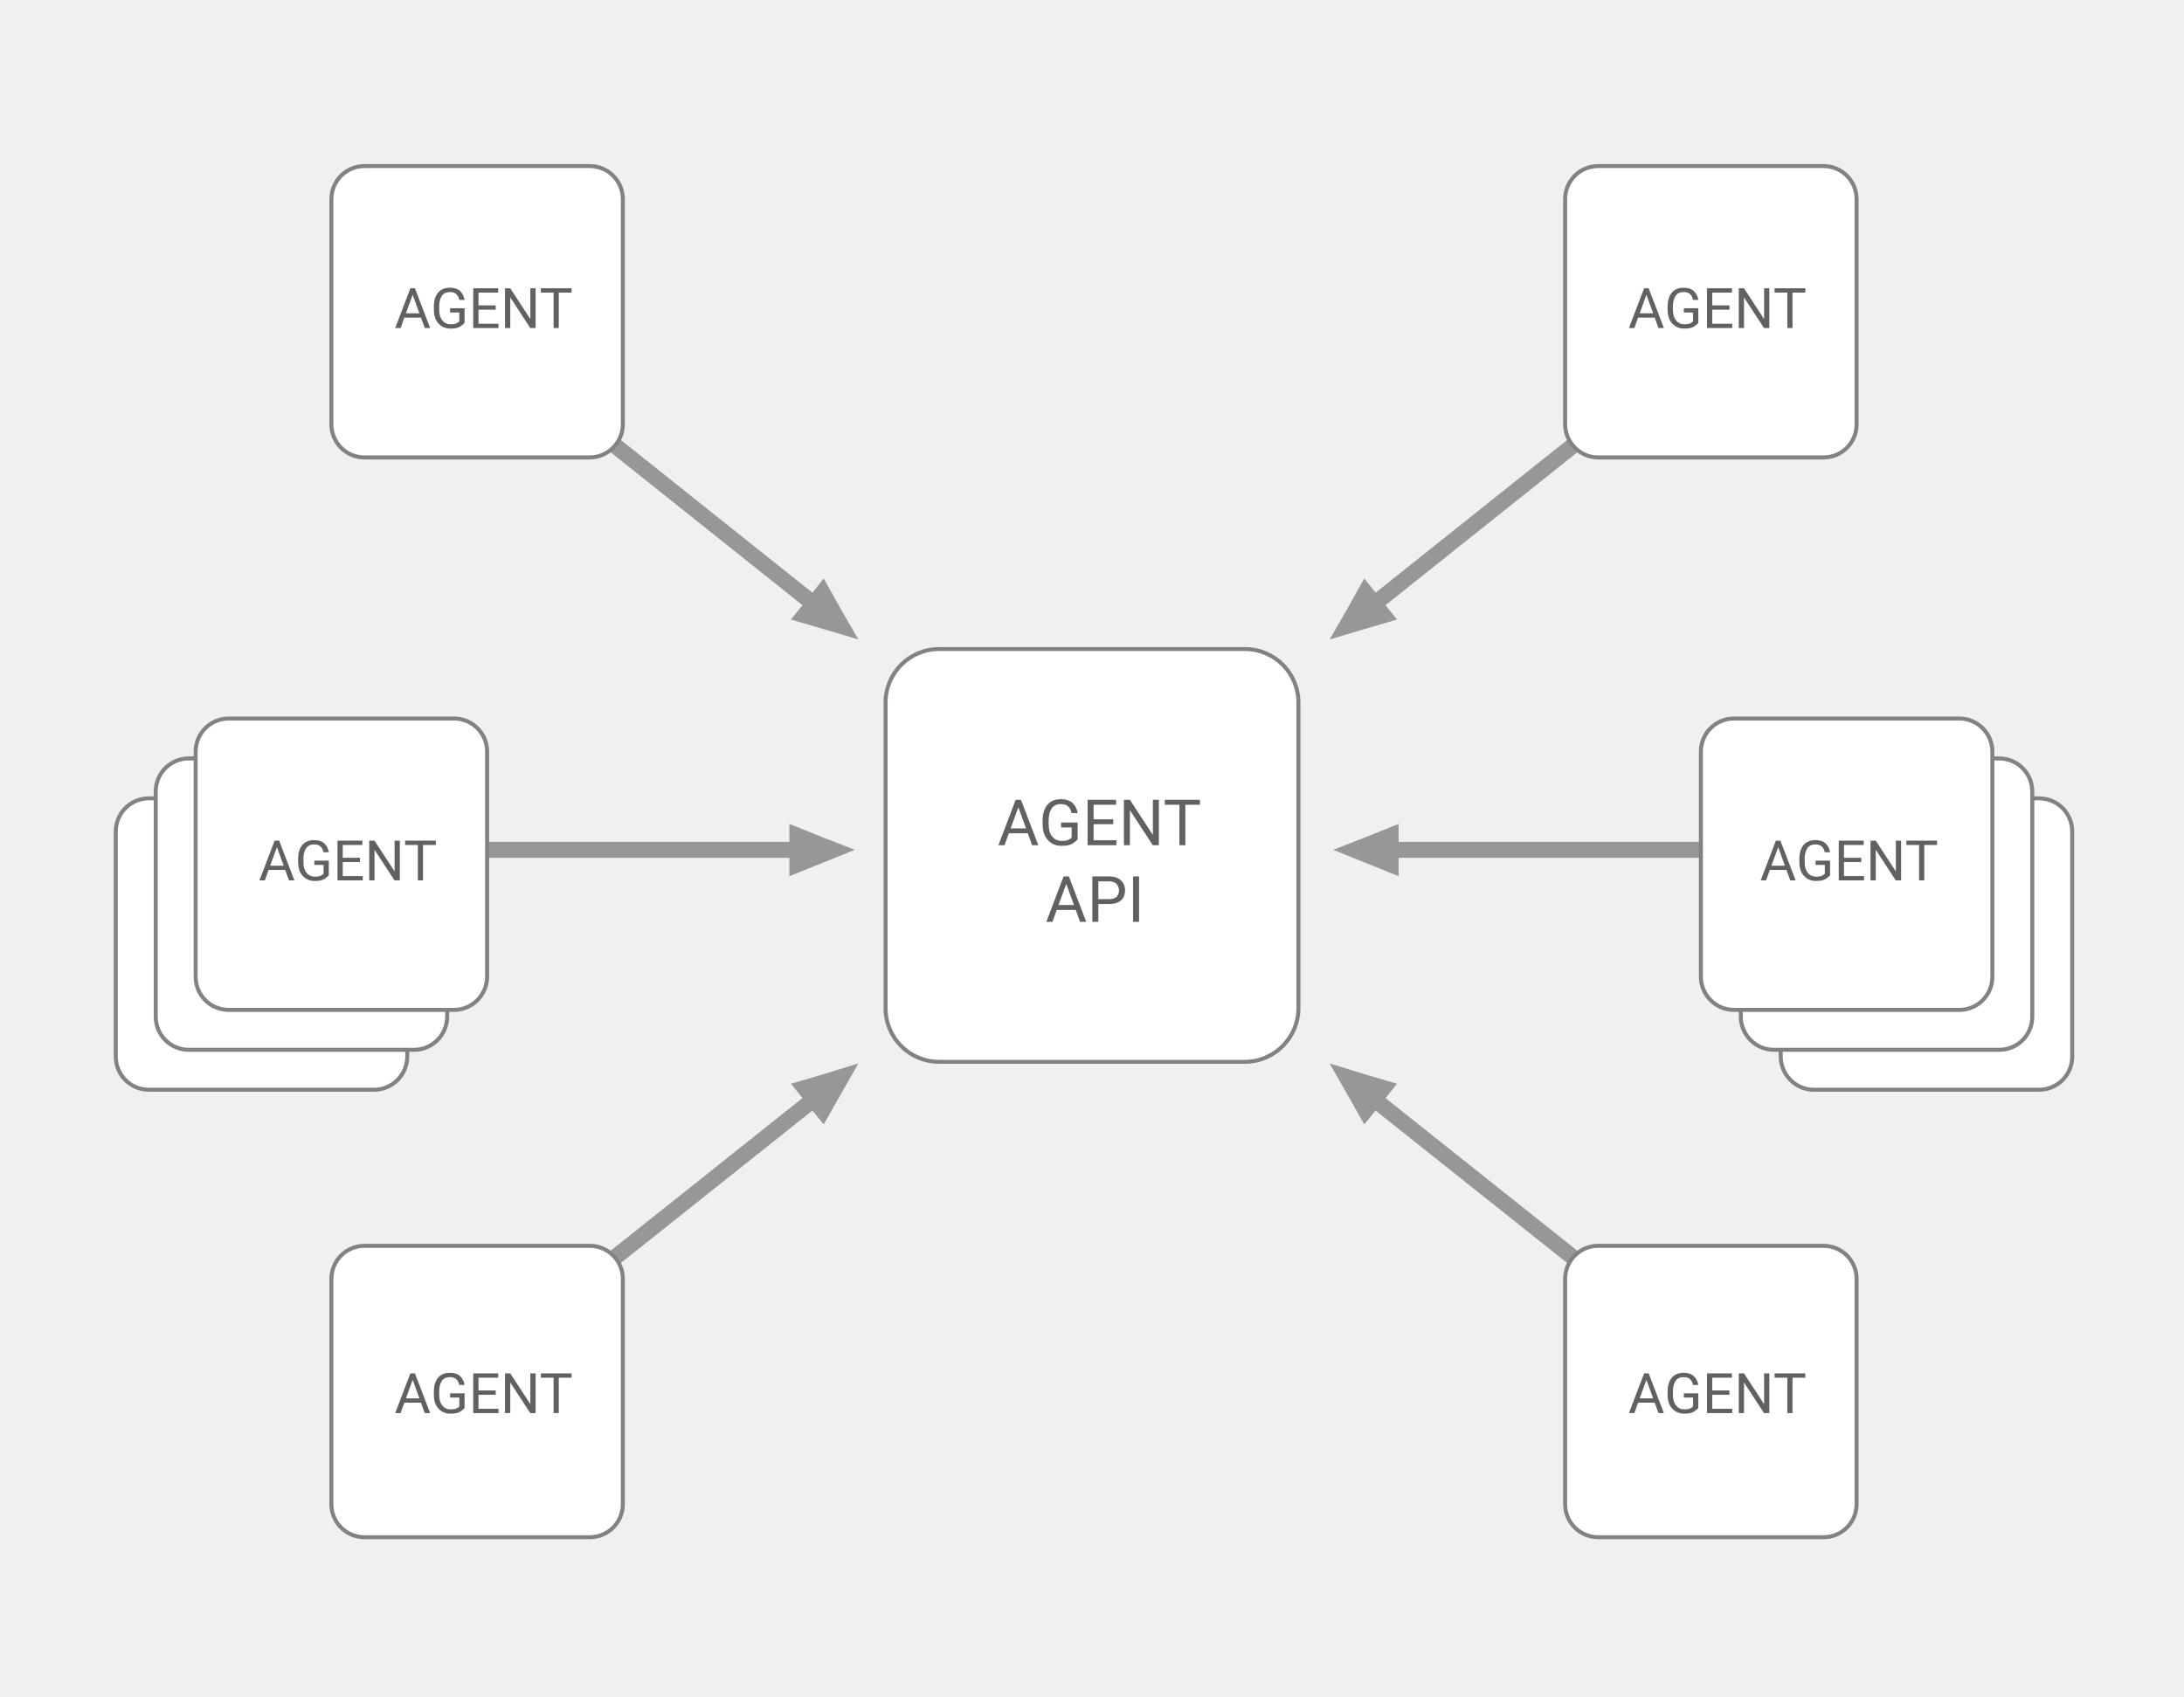
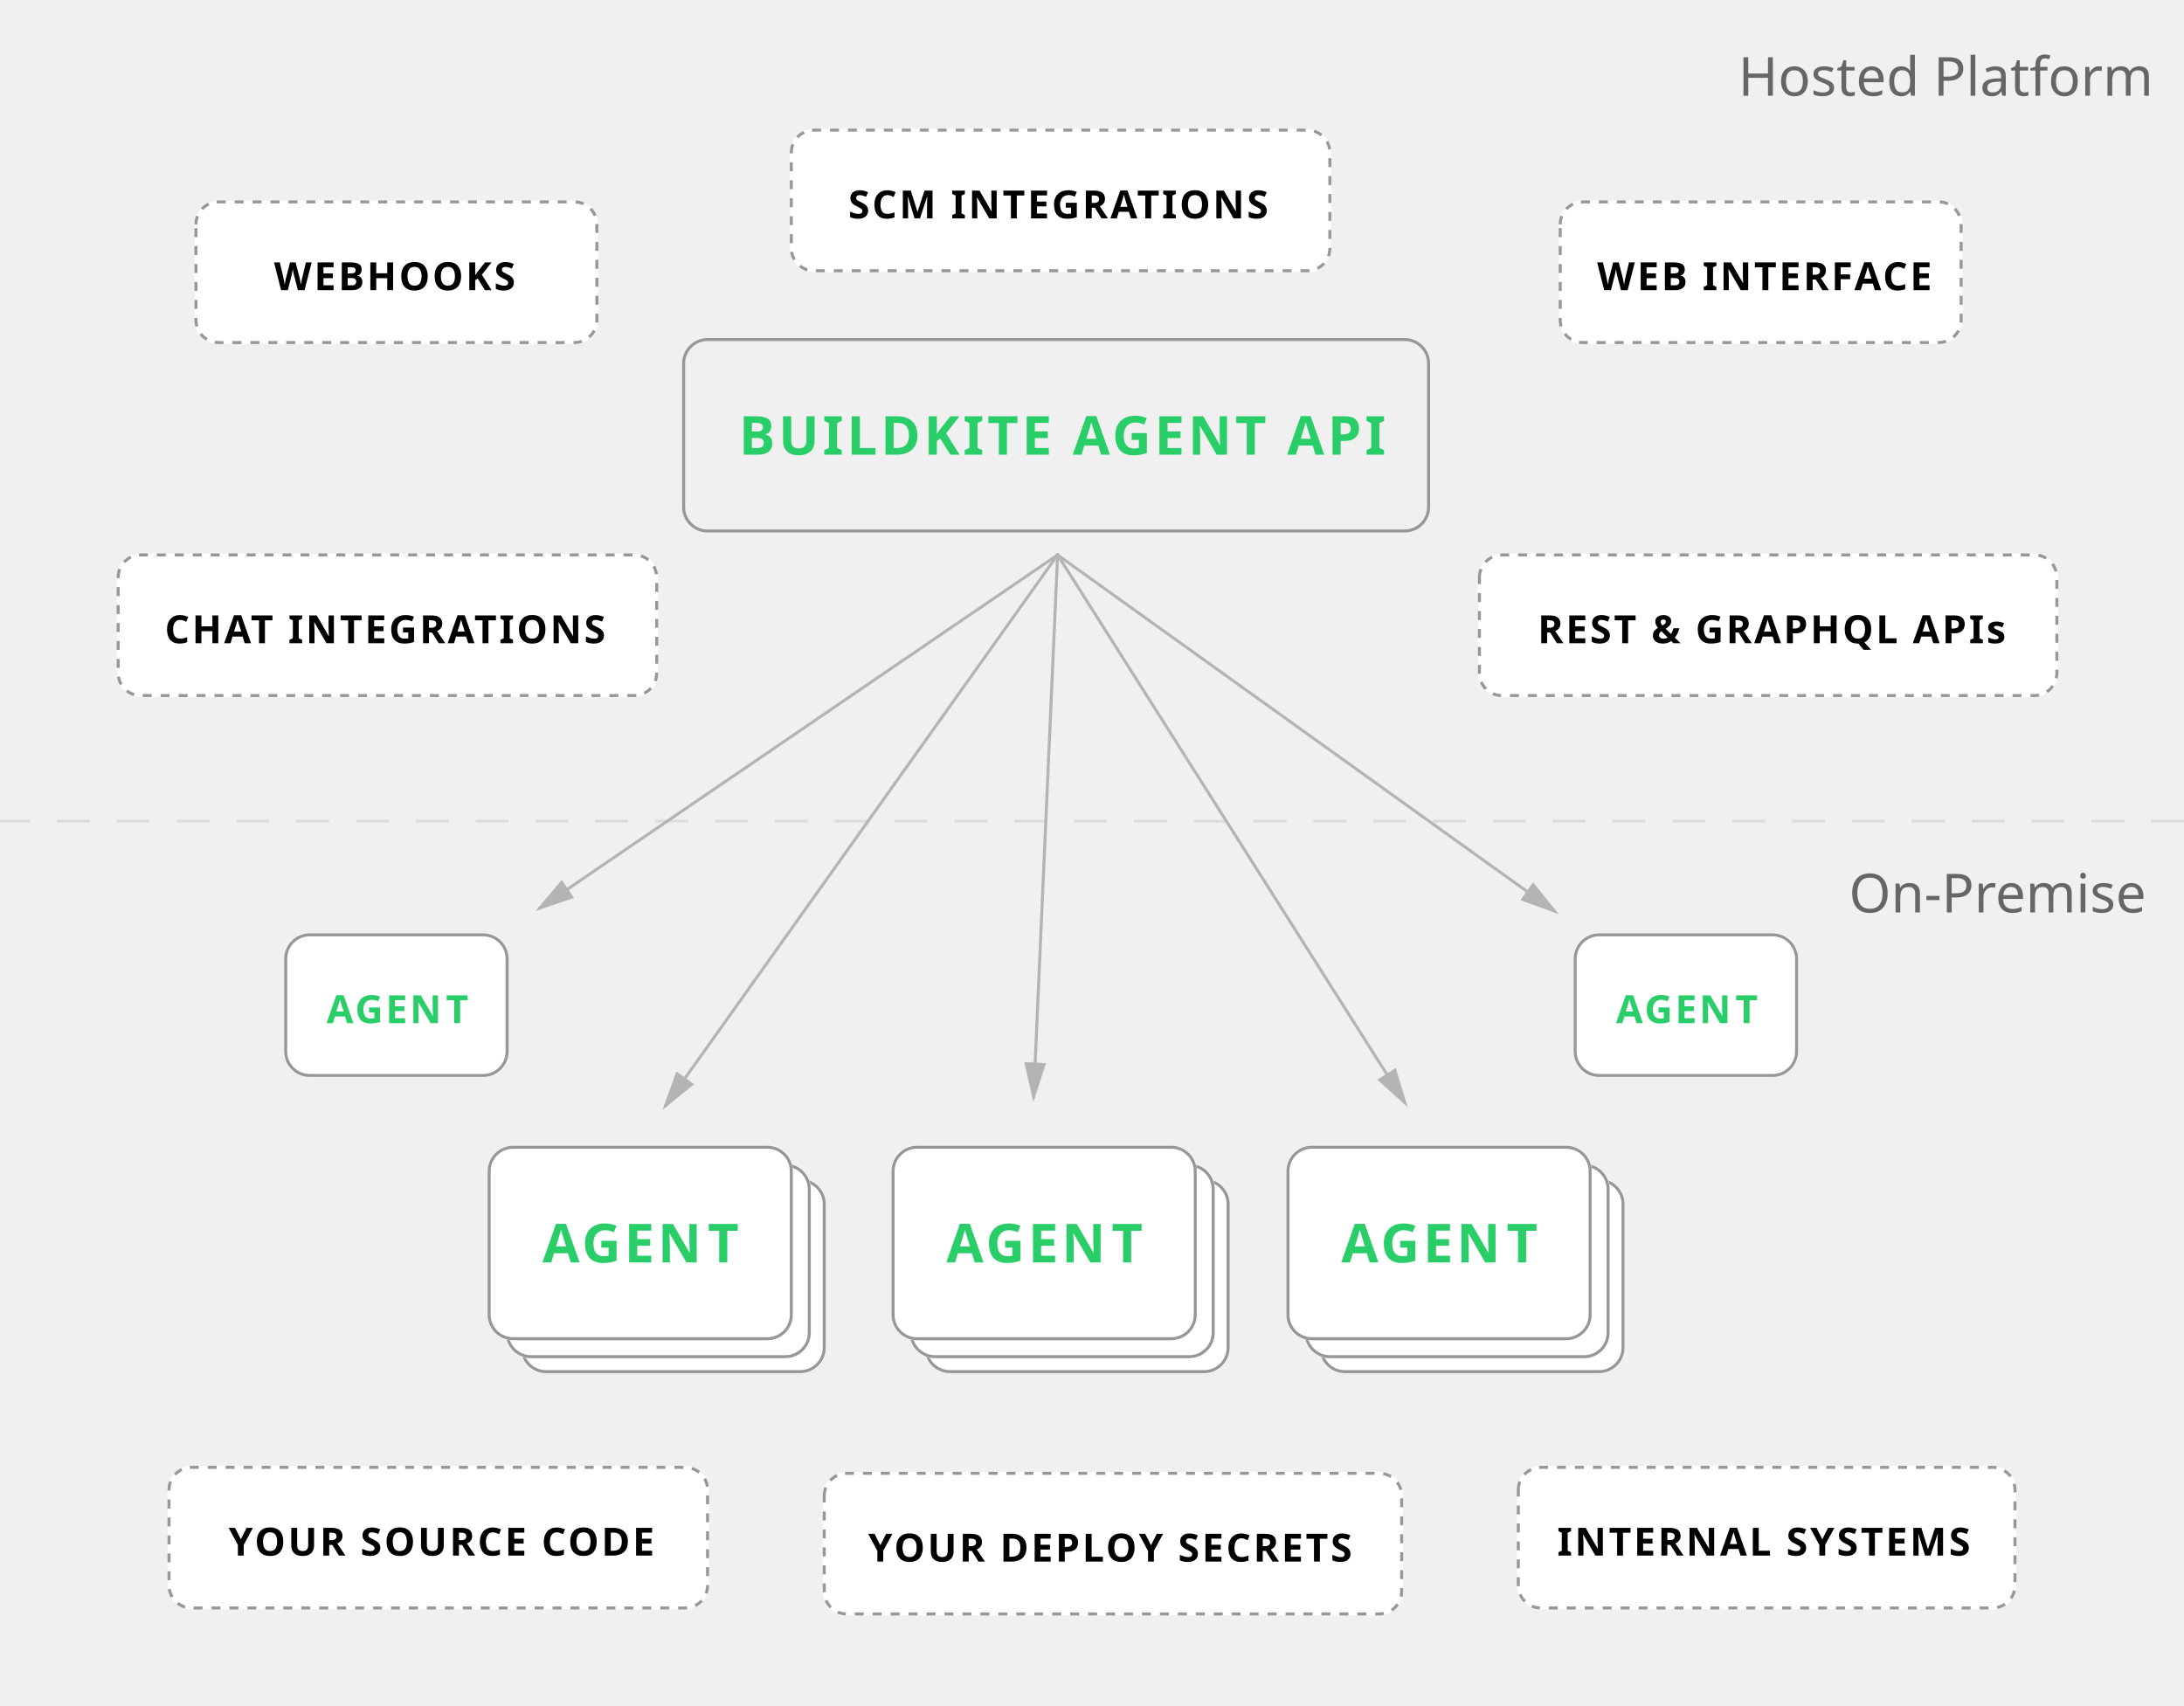
- <svg xmlns="http://www.w3.org/2000/svg" version="1.1" id="Layer_1" x="0px" y="0px" viewBox="0 0 547 425" enable-background="new 0 0 547 425" xml:space="preserve">
-   <g>
-     <line fill="none" stroke="#979797" stroke-width="4" stroke-linecap="square" stroke-miterlimit="10" x1="112" y1="212.9" x2="206" y2="212.9" />
-     <polygon fill="#979797" points="214.1,212.9 205.9,216.2 197.7,219.5 197.7,212.9 197.7,206.4 205.9,209.7  " />
+ <svg xmlns="http://www.w3.org/2000/svg" xmlns:xlink="http://www.w3.org/1999/xlink" width="730px" height="570px" viewBox="0 0 730 570" version="1.1">
+   <defs>
+     <rect id="path-1" x="11" y="11" width="102" height="65" rx="8" />
+     <rect id="path-2" x="6" y="6" width="102" height="65" rx="8" />
+     <rect id="path-3" x="0" y="0" width="102" height="65" rx="8" />
+     <rect id="path-4" x="0" y="0" width="75" height="48" rx="8" />
+     <path d="M0,8.007 C0,3.585 3.575,0 7.996,0 L173.004,0 C177.42,0 181,3.588 181,8.007 L181,39.993 C181,44.415 177.425,48 173.004,48 L7.996,48 C3.58,48 0,44.412 0,39.993 L0,8.007 Z" id="path-5" />
+     <mask id="mask-6" maskContentUnits="userSpaceOnUse" maskUnits="objectBoundingBox" x="0" y="0" width="181" height="48" fill="white">
+       <use xlink:href="#path-5" />
+     </mask>
+     <path d="M0,8.007 C0,3.585 3.575,0 7.997,0 L186.003,0 C190.42,0 194,3.588 194,8.007 L194,39.993 C194,44.415 190.425,48 186.003,48 L7.997,48 C3.58,48 0,44.412 0,39.993 L0,8.007 Z" id="path-7" />
+     <mask id="mask-8" maskContentUnits="userSpaceOnUse" maskUnits="objectBoundingBox" x="0" y="0" width="194" height="48" fill="white">
+       <use xlink:href="#path-7" />
+     </mask>
+     <path d="M0,8.007 C0,3.585 3.576,0 7.991,0 L127.009,0 C131.422,0 135,3.588 135,8.007 L135,39.993 C135,44.415 131.424,48 127.009,48 L7.991,48 C3.578,48 0,44.412 0,39.993 L0,8.007 Z" id="path-9" />
+     <mask id="mask-10" maskContentUnits="userSpaceOnUse" maskUnits="objectBoundingBox" x="0" y="0" width="135" height="48" fill="white">
+       <use xlink:href="#path-9" />
+     </mask>
+     <path d="M0,8.007 C0,3.585 3.575,0 7.996,0 L173.004,0 C177.42,0 181,3.588 181,8.007 L181,39.993 C181,44.415 177.425,48 173.004,48 L7.996,48 C3.58,48 0,44.412 0,39.993 L0,8.007 Z" id="path-11" />
+     <mask id="mask-12" maskContentUnits="userSpaceOnUse" maskUnits="objectBoundingBox" x="0" y="0" width="181" height="48" fill="white">
+       <use xlink:href="#path-11" />
+     </mask>
+     <path d="M0,8.007 C0,3.585 3.575,0 7.996,0 L173.004,0 C177.42,0 181,3.588 181,8.007 L181,39.993 C181,44.415 177.425,48 173.004,48 L7.996,48 C3.58,48 0,44.412 0,39.993 L0,8.007 Z" id="path-13" />
+     <mask id="mask-14" maskContentUnits="userSpaceOnUse" maskUnits="objectBoundingBox" x="0" y="0" width="181" height="48" fill="white">
+       <use xlink:href="#path-13" />
+     </mask>
+     <path d="M0,8.007 C0,3.585 3.575,0 7.997,0 L186.003,0 C190.42,0 194,3.588 194,8.007 L194,39.993 C194,44.415 190.425,48 186.003,48 L7.997,48 C3.58,48 0,44.412 0,39.993 L0,8.007 Z" id="path-15" />
+     <mask id="mask-16" maskContentUnits="userSpaceOnUse" maskUnits="objectBoundingBox" x="0" y="0" width="194" height="48" fill="white">
+       <use xlink:href="#path-15" />
+     </mask>
+     <path d="M14,8.007 C14,3.585 17.576,0 21.991,0 L141.009,0 C145.422,0 149,3.588 149,8.007 L149,39.993 C149,44.415 145.424,48 141.009,48 L21.991,48 C17.578,48 14,44.412 14,39.993 L14,8.007 Z" id="path-17" />
+     <mask id="mask-18" maskContentUnits="userSpaceOnUse" maskUnits="objectBoundingBox" x="0" y="0" width="135" height="48" fill="white">
+       <use xlink:href="#path-17" />
+     </mask>
+     <path d="M0,8.007 C0,3.585 3.585,0 7.998,0 L159.002,0 C163.419,0 167,3.588 167,8.007 L167,39.993 C167,44.415 163.415,48 159.002,48 L7.998,48 C3.581,48 0,44.412 0,39.993 L0,8.007 Z" id="path-19" />
+     <mask id="mask-20" maskContentUnits="userSpaceOnUse" maskUnits="objectBoundingBox" x="0" y="0" width="167" height="48" fill="white">
+       <use xlink:href="#path-19" />
+     </mask>
+     <rect id="path-21" x="0" y="0" width="75" height="48" rx="8" />
+     <rect id="path-22" x="11" y="11" width="102" height="65" rx="8" />
+     <rect id="path-23" x="6" y="6" width="102" height="65" rx="8" />
+     <rect id="path-24" x="0" y="0" width="102" height="65" rx="8" />
+     <rect id="path-25" x="11" y="11" width="102" height="65" rx="8" />
+     <rect id="path-26" x="6" y="6" width="102" height="65" rx="8" />
+     <rect id="path-27" x="0" y="0" width="102" height="65" rx="8" />
+   </defs>
+   <g id="Agent-Diagram" stroke="none" stroke-width="1" fill="none" fill-rule="evenodd">
+     <path d="M-0.5,274.5 L731.654,274.5" id="Line" stroke="#DCDCDC" stroke-linecap="square" stroke-dasharray="10" />
+     <text id="On-Premise" font-family="CircularStd-Medium, Circular Std" font-size="18" font-weight="400" fill="#666666">
+       <tspan x="618" y="305">On-Premise</tspan>
+     </text>
+     <text id="Hosted-Platform" font-family="CircularStd-Medium, Circular Std" font-size="18" font-weight="400" fill="#666666">
+       <tspan x="581" y="32">Hosted Platform</tspan>
+     </text>
+     <g id="Group-2" transform="translate(163, 383)">
+       <g id="Group">
+         <g id="Rectangle">
+           <use fill="#FFFFFF" fill-rule="evenodd" xlink:href="#path-1" />
+           <rect stroke="#979797" stroke-width="1" x="11.5" y="11.5" width="101" height="64" rx="8" />
+         </g>
+         <g id="Rectangle">
+           <use fill="#FFFFFF" fill-rule="evenodd" xlink:href="#path-2" />
+           <rect stroke="#979797" stroke-width="1" x="6.5" y="6.5" width="101" height="64" rx="8" />
+         </g>
+         <g id="Rectangle">
+           <use fill="#FFFFFF" fill-rule="evenodd" xlink:href="#path-3" />
+           <rect stroke="#979797" stroke-width="1" x="0.5" y="0.5" width="101" height="64" rx="8" />
+         </g>
+         <text id="AGENT" font-family="CircularStd-Bold, Circular Std" font-size="18" font-weight="bold" letter-spacing="1.125" fill="#2ACE69">
+           <tspan x="18.311" y="39">AGEN</tspan>
+           <tspan x="73.535" y="39" letter-spacing="1.013">T</tspan>
+         </text>
+       </g>
+     </g>
+     <g id="Group-3" transform="translate(95, 312)">
+       <g id="Rectangle">
+         <use fill="#FFFFFF" fill-rule="evenodd" xlink:href="#path-4" />
+         <rect stroke="#979797" stroke-width="1" x="0.5" y="0.5" width="74" height="47" rx="8" />
+       </g>
+       <text id="AGENT" font-family="CircularStd-Bold, Circular Std" font-size="13" font-weight="bold" letter-spacing="0.812" fill="#2ACE69">
+         <tspan x="14.157" y="30">AGEN</tspan>
+         <tspan x="54.041" y="30" letter-spacing="0.754">T</tspan>
+       </text>
+     </g>
+     <g id="Group-4" transform="translate(56, 490)">
+       <use id="Rectangle" stroke="#979797" mask="url(#mask-6)" stroke-width="2" fill="#FFFFFF" stroke-dasharray="3" xlink:href="#path-5" />
+       <text id="YOUR-SOURCE-CODE" font-family="CircularStd-Bold, Circular Std" font-size="13" font-weight="bold" letter-spacing="0.812" fill="#000000">
+         <tspan x="20.434" y="30">YOUR SOURCE CODE</tspan>
+       </text>
+     </g>
+     <g id="Group-5" transform="translate(275, 492)">
+       <use id="Rectangle" stroke="#979797" mask="url(#mask-8)" stroke-width="2" fill="#FFFFFF" stroke-dasharray="3" xlink:href="#path-7" />
+       <text id="YOUR-DEPLOY-SECRETS" font-family="CircularStd-Bold, Circular Std" font-size="13" font-weight="bold" letter-spacing="0.812" fill="#000000">
+         <tspan x="15.187" y="30">YOUR DEPLOY SECRETS</tspan>
+       </text>
+     </g>
+     <g id="Group-5" transform="translate(65, 67)">
+       <use id="Rectangle" stroke="#979797" mask="url(#mask-10)" stroke-width="2" fill="#FFFFFF" stroke-dasharray="3" xlink:href="#path-9" />
+       <text id="WEBHOOKS" font-family="CircularStd-Bold, Circular Std" font-size="13" font-weight="bold" letter-spacing="0.812" fill="#000000">
+         <tspan x="26.595" y="30">WEBHOOKS</tspan>
+       </text>
+     </g>
+     <g id="Group-5" transform="translate(264, 43)">
+       <use id="Rectangle" stroke="#979797" mask="url(#mask-12)" stroke-width="2" fill="#FFFFFF" stroke-dasharray="3" xlink:href="#path-11" />
+       <text id="SCM-INTEGRATIONS" font-family="CircularStd-Bold, Circular Std" font-size="13" font-weight="bold" letter-spacing="0.812" fill="#000000">
+         <tspan x="19.539" y="30">SCM INTEGRATIONS</tspan>
+       </text>
+     </g>
+     <g id="Group-5" transform="translate(39, 185)">
+       <use id="Rectangle" stroke="#979797" mask="url(#mask-14)" stroke-width="2" fill="#FFFFFF" stroke-dasharray="3" xlink:href="#path-13" />
+       <text id="CHAT-INTEGRATIONS" font-family="CircularStd-Bold, Circular Std" font-size="13" font-weight="bold" letter-spacing="0.812" fill="#000000">
+         <tspan x="16.084" y="30">CHAT INTEGRATIONS</tspan>
+       </text>
+     </g>
+     <g id="Group-8" transform="translate(494, 185)">
+       <use id="Rectangle" stroke="#979797" mask="url(#mask-16)" stroke-width="2" fill="#FFFFFF" stroke-dasharray="3" xlink:href="#path-15" />
+       <text id="REST-&amp;-GRAPHQL-APIs" font-family="CircularStd-Bold, Circular Std" font-size="13" font-weight="bold" letter-spacing="0.812" fill="#000000">
+         <tspan x="19.984" y="30">REST &amp; GRAPHQL APIs</tspan>
+       </text>
+     </g>
+     <g id="Group-9" transform="translate(507, 67)">
+       <use id="Rectangle" stroke="#979797" mask="url(#mask-18)" stroke-width="2" fill="#FFFFFF" stroke-dasharray="3" xlink:href="#path-17" />
+       <text id="WEB-INTERFACE" font-family="CircularStd-Bold, Circular Std" font-size="13" font-weight="bold" letter-spacing="0.812" fill="#000000">
+         <tspan x="26.849" y="30">WEB INTERFACE</tspan>
+       </text>
+     </g>
+     <g id="Group-6" transform="translate(507, 490)">
+       <use id="Rectangle" stroke="#979797" mask="url(#mask-20)" stroke-width="2" fill="#FFFFFF" stroke-dasharray="3" xlink:href="#path-19" />
+       <text id="INTERNAL-SYSTEMS" font-family="CircularStd-Bold, Circular Std" font-size="13" font-weight="bold" letter-spacing="0.812" fill="#000000">
+         <tspan x="13.482" y="30">INTERNAL SYSTEMS</tspan>
+       </text>
+     </g>
+     <g id="Group-3" transform="translate(526, 312)">
+       <g id="Rectangle">
+         <use fill="#FFFFFF" fill-rule="evenodd" xlink:href="#path-21" />
+         <rect stroke="#979797" stroke-width="1" x="0.5" y="0.5" width="74" height="47" rx="8" />
+       </g>
+       <text id="AGENT" font-family="CircularStd-Bold, Circular Std" font-size="13" font-weight="bold" letter-spacing="0.812" fill="#2ACE69">
+         <tspan x="14.157" y="30">AGEN</tspan>
+         <tspan x="54.041" y="30" letter-spacing="0.754">T</tspan>
+       </text>
+     </g>
+     <g id="Group" transform="translate(298, 383)">
+       <g id="Rectangle">
+         <use fill="#FFFFFF" fill-rule="evenodd" xlink:href="#path-22" />
+         <rect stroke="#979797" stroke-width="1" x="11.5" y="11.5" width="101" height="64" rx="8" />
+       </g>
+       <g id="Rectangle">
+         <use fill="#FFFFFF" fill-rule="evenodd" xlink:href="#path-23" />
+         <rect stroke="#979797" stroke-width="1" x="6.5" y="6.5" width="101" height="64" rx="8" />
+       </g>
+       <g id="Rectangle">
+         <use fill="#FFFFFF" fill-rule="evenodd" xlink:href="#path-24" />
+         <rect stroke="#979797" stroke-width="1" x="0.5" y="0.5" width="101" height="64" rx="8" />
+       </g>
+       <text id="AGENT" font-family="CircularStd-Bold, Circular Std" font-size="18" font-weight="bold" letter-spacing="1.125" fill="#2ACE69">
+         <tspan x="18.311" y="39">AGEN</tspan>
+         <tspan x="73.535" y="39" letter-spacing="1.013">T</tspan>
+       </text>
+     </g>
+     <g id="Group-7" transform="translate(228, 113)">
+       <rect id="Rectangle" stroke="#979797" x="0.5" y="0.5" width="249" height="64" rx="8" />
+       <text id="BUILDKITE-AGENT-API" font-family="CircularStd-Bold, Circular Std" font-size="18" font-weight="bold" letter-spacing="1.125" fill="#2ACE69">
+         <tspan x="18.98" y="39">BUILDKITE AGENT API</tspan>
+       </text>
+     </g>
+     <g id="Group" transform="translate(430, 383)">
+       <g id="Rectangle">
+         <use fill="#FFFFFF" fill-rule="evenodd" xlink:href="#path-25" />
+         <rect stroke="#979797" stroke-width="1" x="11.5" y="11.5" width="101" height="64" rx="8" />
+       </g>
+       <g id="Rectangle">
+         <use fill="#FFFFFF" fill-rule="evenodd" xlink:href="#path-26" />
+         <rect stroke="#979797" stroke-width="1" x="6.5" y="6.5" width="101" height="64" rx="8" />
+       </g>
+       <g id="Rectangle">
+         <use fill="#FFFFFF" fill-rule="evenodd" xlink:href="#path-27" />
+         <rect stroke="#979797" stroke-width="1" x="0.5" y="0.5" width="101" height="64" rx="8" />
+       </g>
+       <text id="AGENT" font-family="CircularStd-Bold, Circular Std" font-size="18" font-weight="bold" letter-spacing="1.125" fill="#2ACE69">
+         <tspan x="18.311" y="39">AGEN</tspan>
+         <tspan x="73.535" y="39" letter-spacing="1.013">T</tspan>
+       </text>
+     </g>
+     <path d="M353.5,185.5 L519.5,304.5" id="Line-2" stroke="#B4B4B4" fill="#B4B4B4" stroke-linecap="square" />
+     <path id="Line-2-decoration-1" d="M519.5,304.5 L512.47,295.769 L508.975,300.646 L519.5,304.5 Z" stroke="#B4B4B4" fill="#B4B4B4" stroke-linecap="square" />
+     <path d="M353.5,185.5 L469.5,368.5" id="Line-2" stroke="#B4B4B4" fill="#B4B4B4" stroke-linecap="square" />
+     <path id="Line-2-decoration-1" d="M469.5,368.5 L466.252,357.772 L461.184,360.984 L469.5,368.5 Z" stroke="#B4B4B4" fill="#B4B4B4" stroke-linecap="square" />
+     <path d="M353.5,185.5 L345.5,366.5" id="Line-2" stroke="#B4B4B4" fill="#B4B4B4" stroke-linecap="square" />
+     <path id="Line-2-decoration-1" d="M345.5,366.5 L348.974,355.843 L342.98,355.578 L345.5,366.5 Z" stroke="#B4B4B4" fill="#B4B4B4" stroke-linecap="square" />
+     <path d="M353.5,185.5 L222.5,369.5" id="Line-2" stroke="#B4B4B4" fill="#B4B4B4" stroke-linecap="square" />
+     <path id="Line-2-decoration-1" d="M222.5,369.5 L231.208,362.442 L226.32,358.962 L222.5,369.5 Z" stroke="#B4B4B4" fill="#B4B4B4" stroke-linecap="square" />
+     <path d="M353.5,185.5 L180.5,303.5" id="Line-2" stroke="#B4B4B4" fill="#B4B4B4" stroke-linecap="square" />
+     <path id="Line-2-decoration-1" d="M180.5,303.5 L191.113,299.893 L187.732,294.936 L180.5,303.5 Z" stroke="#B4B4B4" fill="#B4B4B4" stroke-linecap="square" />
  </g>
-   <path fill="#FFFFFF" stroke="#828282" stroke-miterlimit="10" d="M93.7,273H37.3c-4.6,0-8.3-3.7-8.3-8.3v-56.4  c0-4.6,3.7-8.3,8.3-8.3h56.4c4.6,0,8.3,3.7,8.3,8.3v56.4C102,269.2,98.3,273,93.7,273z" />
-   <g>
-     <line fill="none" stroke="#979797" stroke-width="4" stroke-linecap="square" stroke-miterlimit="10" x1="135.2" y1="96.6" x2="208.7" y2="155.2" />
-     <polygon fill="#979797" points="215,160.2 206.6,157.7 198.1,155.2 202.2,150.1 206.3,144.9 210.6,152.6  " />
-   </g>
-   <g>
-     <path fill="#FFFFFF" stroke="#828282" stroke-miterlimit="10" d="M147.7,114.6H91.3c-4.6,0-8.3-3.7-8.3-8.3V49.9   c0-4.6,3.7-8.3,8.3-8.3h56.4c4.6,0,8.3,3.7,8.3,8.3v56.4C156,110.8,152.3,114.6,147.7,114.6z" />
-     <text transform="matrix(1 0 0 1 98.7806 82.1757)" fill="#606161" font-family="'DINAlternate-Bold', 'Din', 'Roboto', sans-serif" font-size="14">AGENT</text>
-   </g>
-   <path fill="#FFFFFF" stroke="#828282" stroke-miterlimit="10" d="M311.8,266h-76.6c-7.4,0-13.4-6-13.4-13.4V176  c0-7.4,6-13.4,13.4-13.4h76.6c7.4,0,13.4,6,13.4,13.4v76.6C325.2,259.9,319.2,266,311.8,266z" />
-   <text transform="matrix(1 0 0 1 249.8203 211.7401)">
-     <tspan x="0" y="0" fill="#606161" font-family="'DINAlternate-Bold', 'Din', 'Roboto', sans-serif" font-size="16">AGENT</tspan>
-     <tspan x="12" y="19.2" fill="#606161" font-family="'DINAlternate-Bold', 'Din', 'Roboto', sans-serif" font-size="16">API</tspan>
-   </text>
-   <g>
-     <line fill="none" stroke="#979797" stroke-width="4" stroke-linecap="square" stroke-miterlimit="10" x1="135.2" y1="330" x2="208.7" y2="271.5" />
-     <polygon fill="#979797" points="215,266.4 206.6,269 198.1,271.5 202.2,276.6 206.3,281.7 210.6,274.1  " />
-   </g>
-   <g>
-     <path fill="#FFFFFF" stroke="#828282" stroke-miterlimit="10" d="M147.7,312.1H91.3c-4.6,0-8.3,3.7-8.3,8.3v56.4   c0,4.6,3.7,8.3,8.3,8.3h56.4c4.6,0,8.3-3.7,8.3-8.3v-56.4C156,315.8,152.3,312.1,147.7,312.1z" />
-     <text transform="matrix(1 0 0 1 98.7806 354.0067)" fill="#606161" font-family="'DINAlternate-Bold', 'Din', 'Roboto', sans-serif" font-size="14">AGENT</text>
-   </g>
-   <path fill="#FFFFFF" stroke="#828282" stroke-miterlimit="10" d="M103.7,263H47.3c-4.6,0-8.3-3.7-8.3-8.3v-56.4  c0-4.6,3.7-8.3,8.3-8.3h56.4c4.6,0,8.3,3.7,8.3,8.3v56.4C112,259.2,108.3,263,103.7,263z" />
-   <path fill="#FFFFFF" stroke="#828282" stroke-miterlimit="10" d="M113.7,253H57.3c-4.6,0-8.3-3.7-8.3-8.3v-56.4  c0-4.6,3.7-8.3,8.3-8.3h56.4c4.6,0,8.3,3.7,8.3,8.3v56.4C122,249.2,118.3,253,113.7,253z" />
-   <text transform="matrix(1 0 0 1 64.7806 220.5555)" fill="#606161" font-family="'DINAlternate-Bold', 'Din', 'Roboto', sans-serif" font-size="14">AGENT</text>
-   <g>
-     <line fill="none" stroke="#979797" stroke-width="4" stroke-linecap="square" stroke-miterlimit="10" x1="412.8" y1="96.6" x2="339.3" y2="155.2" />
-     <polygon fill="#979797" points="333,160.2 341.4,157.7 349.9,155.2 345.8,150.1 341.7,144.9 337.4,152.6  " />
-   </g>
-   <path fill="#FFFFFF" stroke="#828282" stroke-miterlimit="10" d="M400.3,114.6h56.4c4.6,0,8.3-3.7,8.3-8.3V49.9  c0-4.6-3.7-8.3-8.3-8.3h-56.4c-4.6,0-8.3,3.7-8.3,8.3v56.4C392,110.8,395.7,114.6,400.3,114.6z" />
-   <text transform="matrix(1 0 0 1 407.7806 82.1757)" fill="#606161" font-family="'DINAlternate-Bold', 'Din', 'Roboto', sans-serif" font-size="14">AGENT</text>
-   <g>
-     <line fill="none" stroke="#979797" stroke-width="4" stroke-linecap="square" stroke-miterlimit="10" x1="412.8" y1="330" x2="339.3" y2="271.5" />
-     <polygon fill="#979797" points="333,266.4 341.4,269 349.9,271.5 345.8,276.6 341.7,281.7 337.4,274.1  " />
-   </g>
-   <path fill="#FFFFFF" stroke="#828282" stroke-miterlimit="10" d="M400.3,312.1h56.4c4.6,0,8.3,3.7,8.3,8.3v56.4  c0,4.6-3.7,8.3-8.3,8.3h-56.4c-4.6,0-8.3-3.7-8.3-8.3v-56.4C392,315.8,395.7,312.1,400.3,312.1z" />
-   <text transform="matrix(1 0 0 1 407.7806 354.0067)" fill="#606161" font-family="'DINAlternate-Bold', 'Din', 'Roboto', sans-serif" font-size="14">AGENT</text>
-   <g>
-     <line fill="none" stroke="#979797" stroke-width="4" stroke-linecap="square" stroke-miterlimit="10" x1="436" y1="212.9" x2="342" y2="212.9" />
-     <polygon fill="#979797" points="333.9,212.9 342.1,216.2 350.3,219.5 350.3,212.9 350.3,206.4 342.1,209.7  " />
-   </g>
-   <path fill="#FFFFFF" stroke="#828282" stroke-miterlimit="10" d="M454.3,273h56.4c4.6,0,8.3-3.7,8.3-8.3v-56.4  c0-4.6-3.7-8.3-8.3-8.3h-56.4c-4.6,0-8.3,3.7-8.3,8.3v56.4C446,269.2,449.7,273,454.3,273z" />
-   <path fill="#FFFFFF" stroke="#828282" stroke-miterlimit="10" d="M444.3,263h56.4c4.6,0,8.3-3.7,8.3-8.3v-56.4  c0-4.6-3.7-8.3-8.3-8.3h-56.4c-4.6,0-8.3,3.7-8.3,8.3v56.4C436,259.2,439.7,263,444.3,263z" />
-   <path fill="#FFFFFF" stroke="#828282" stroke-miterlimit="10" d="M434.3,253h56.4c4.6,0,8.3-3.7,8.3-8.3v-56.4  c0-4.6-3.7-8.3-8.3-8.3h-56.4c-4.6,0-8.3,3.7-8.3,8.3v56.4C426,249.2,429.7,253,434.3,253z" />
-   <text transform="matrix(1 0 0 1 440.7806 220.5555)" fill="#606161" font-family="'DINAlternate-Bold', 'Din', 'Roboto', sans-serif" font-size="14">AGENT</text>
</svg>
